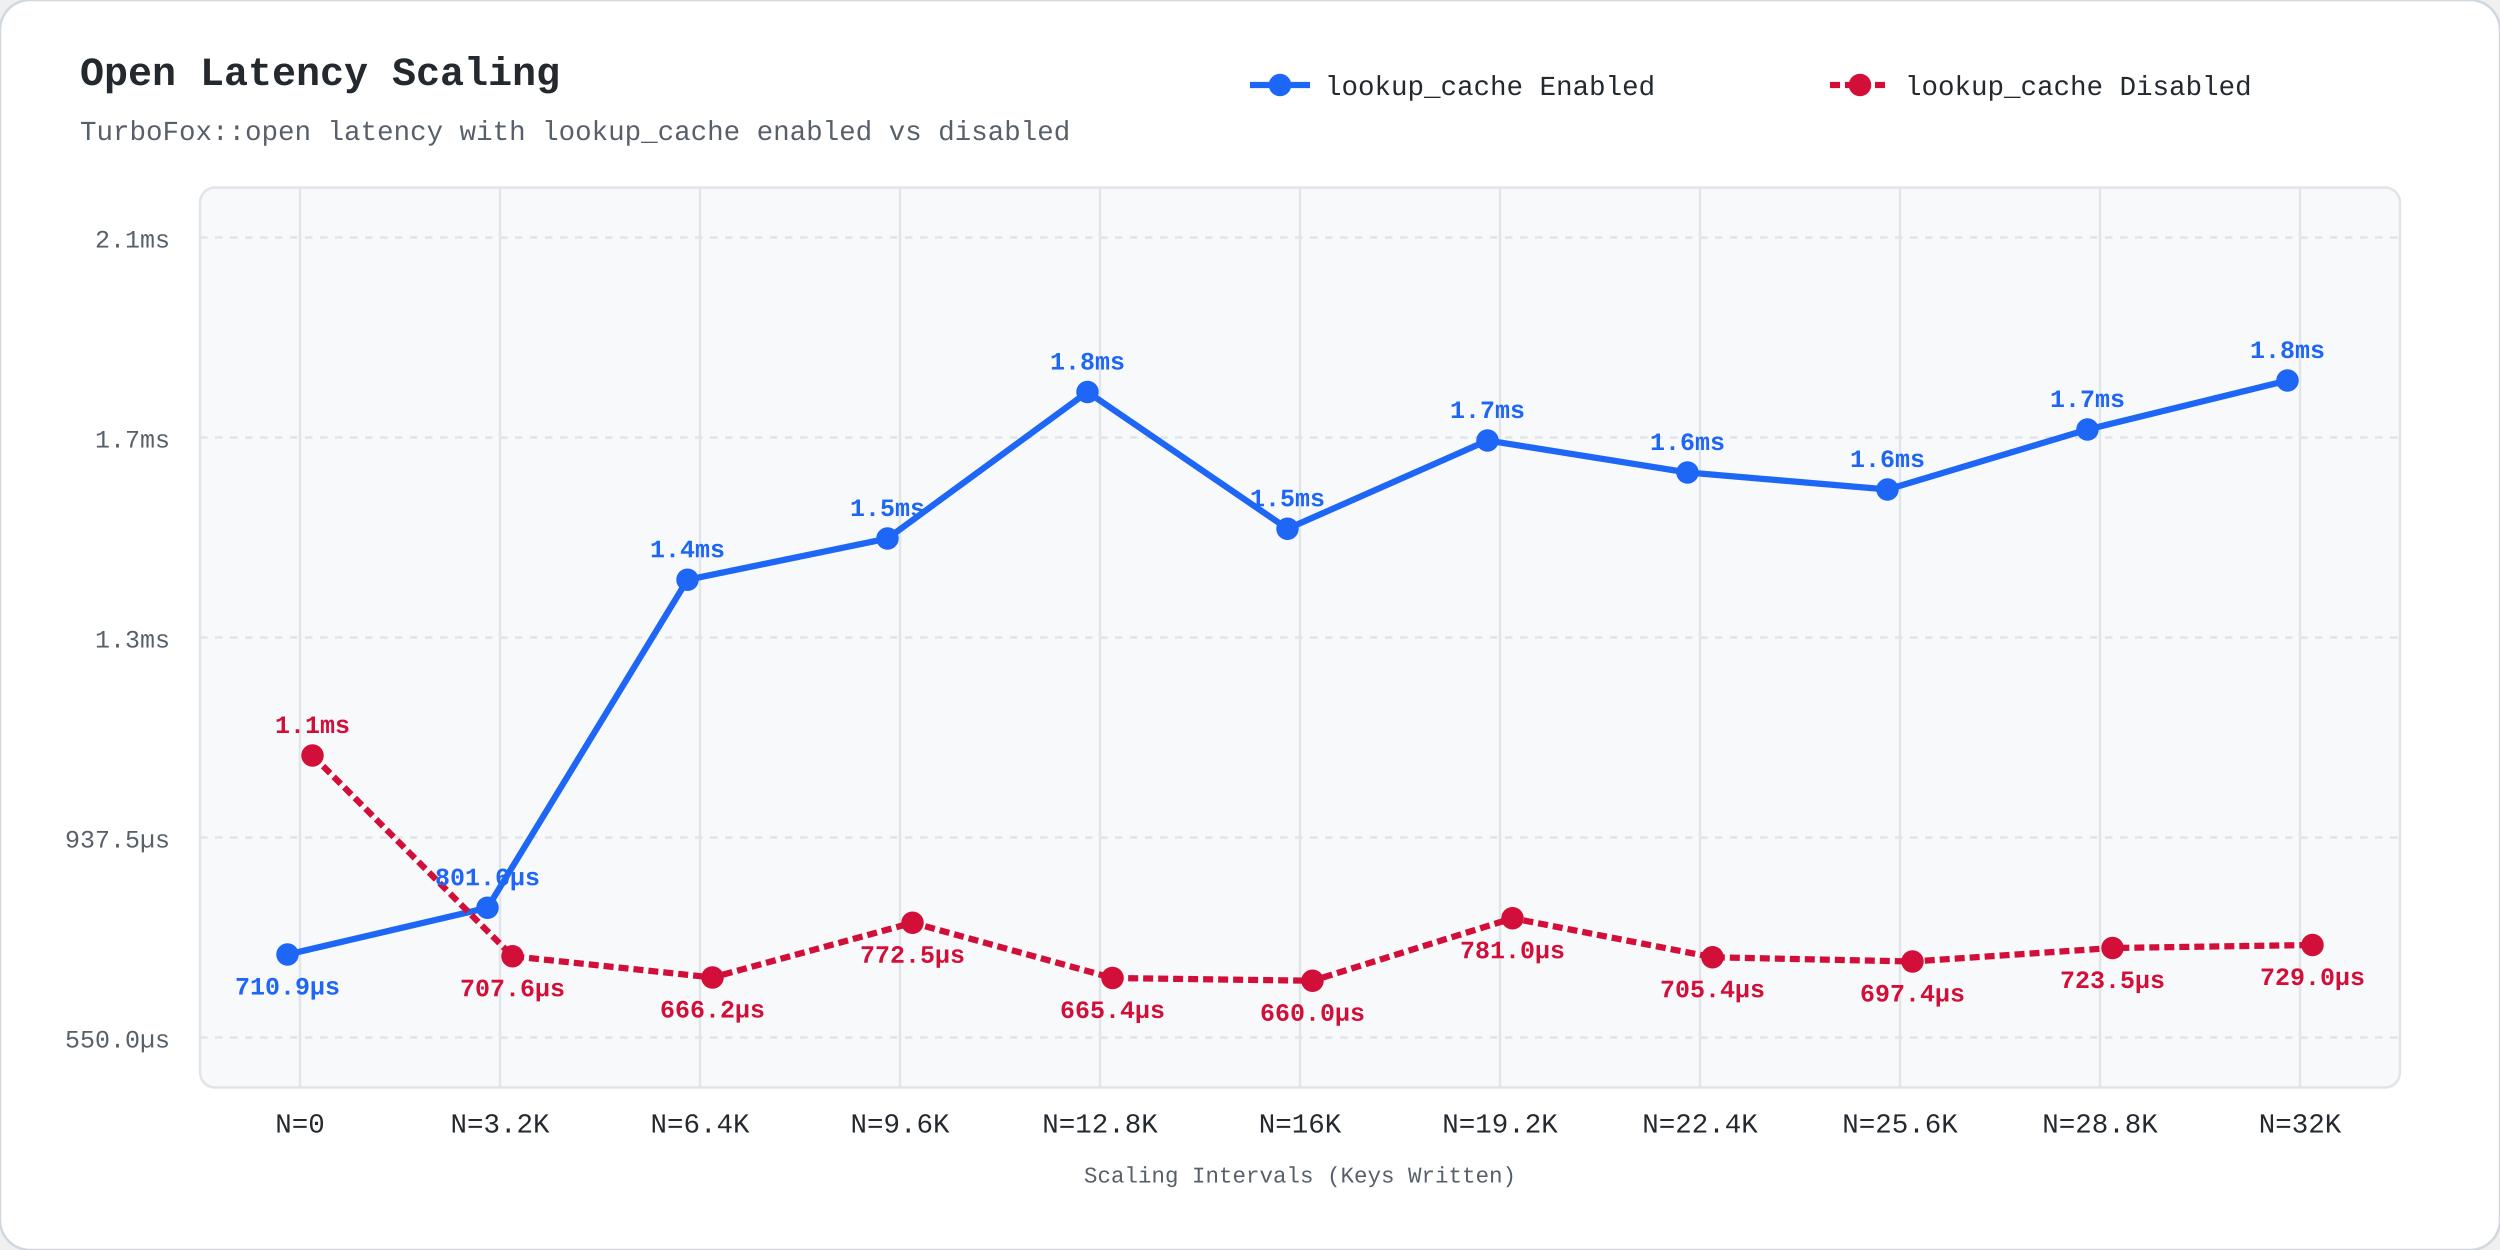
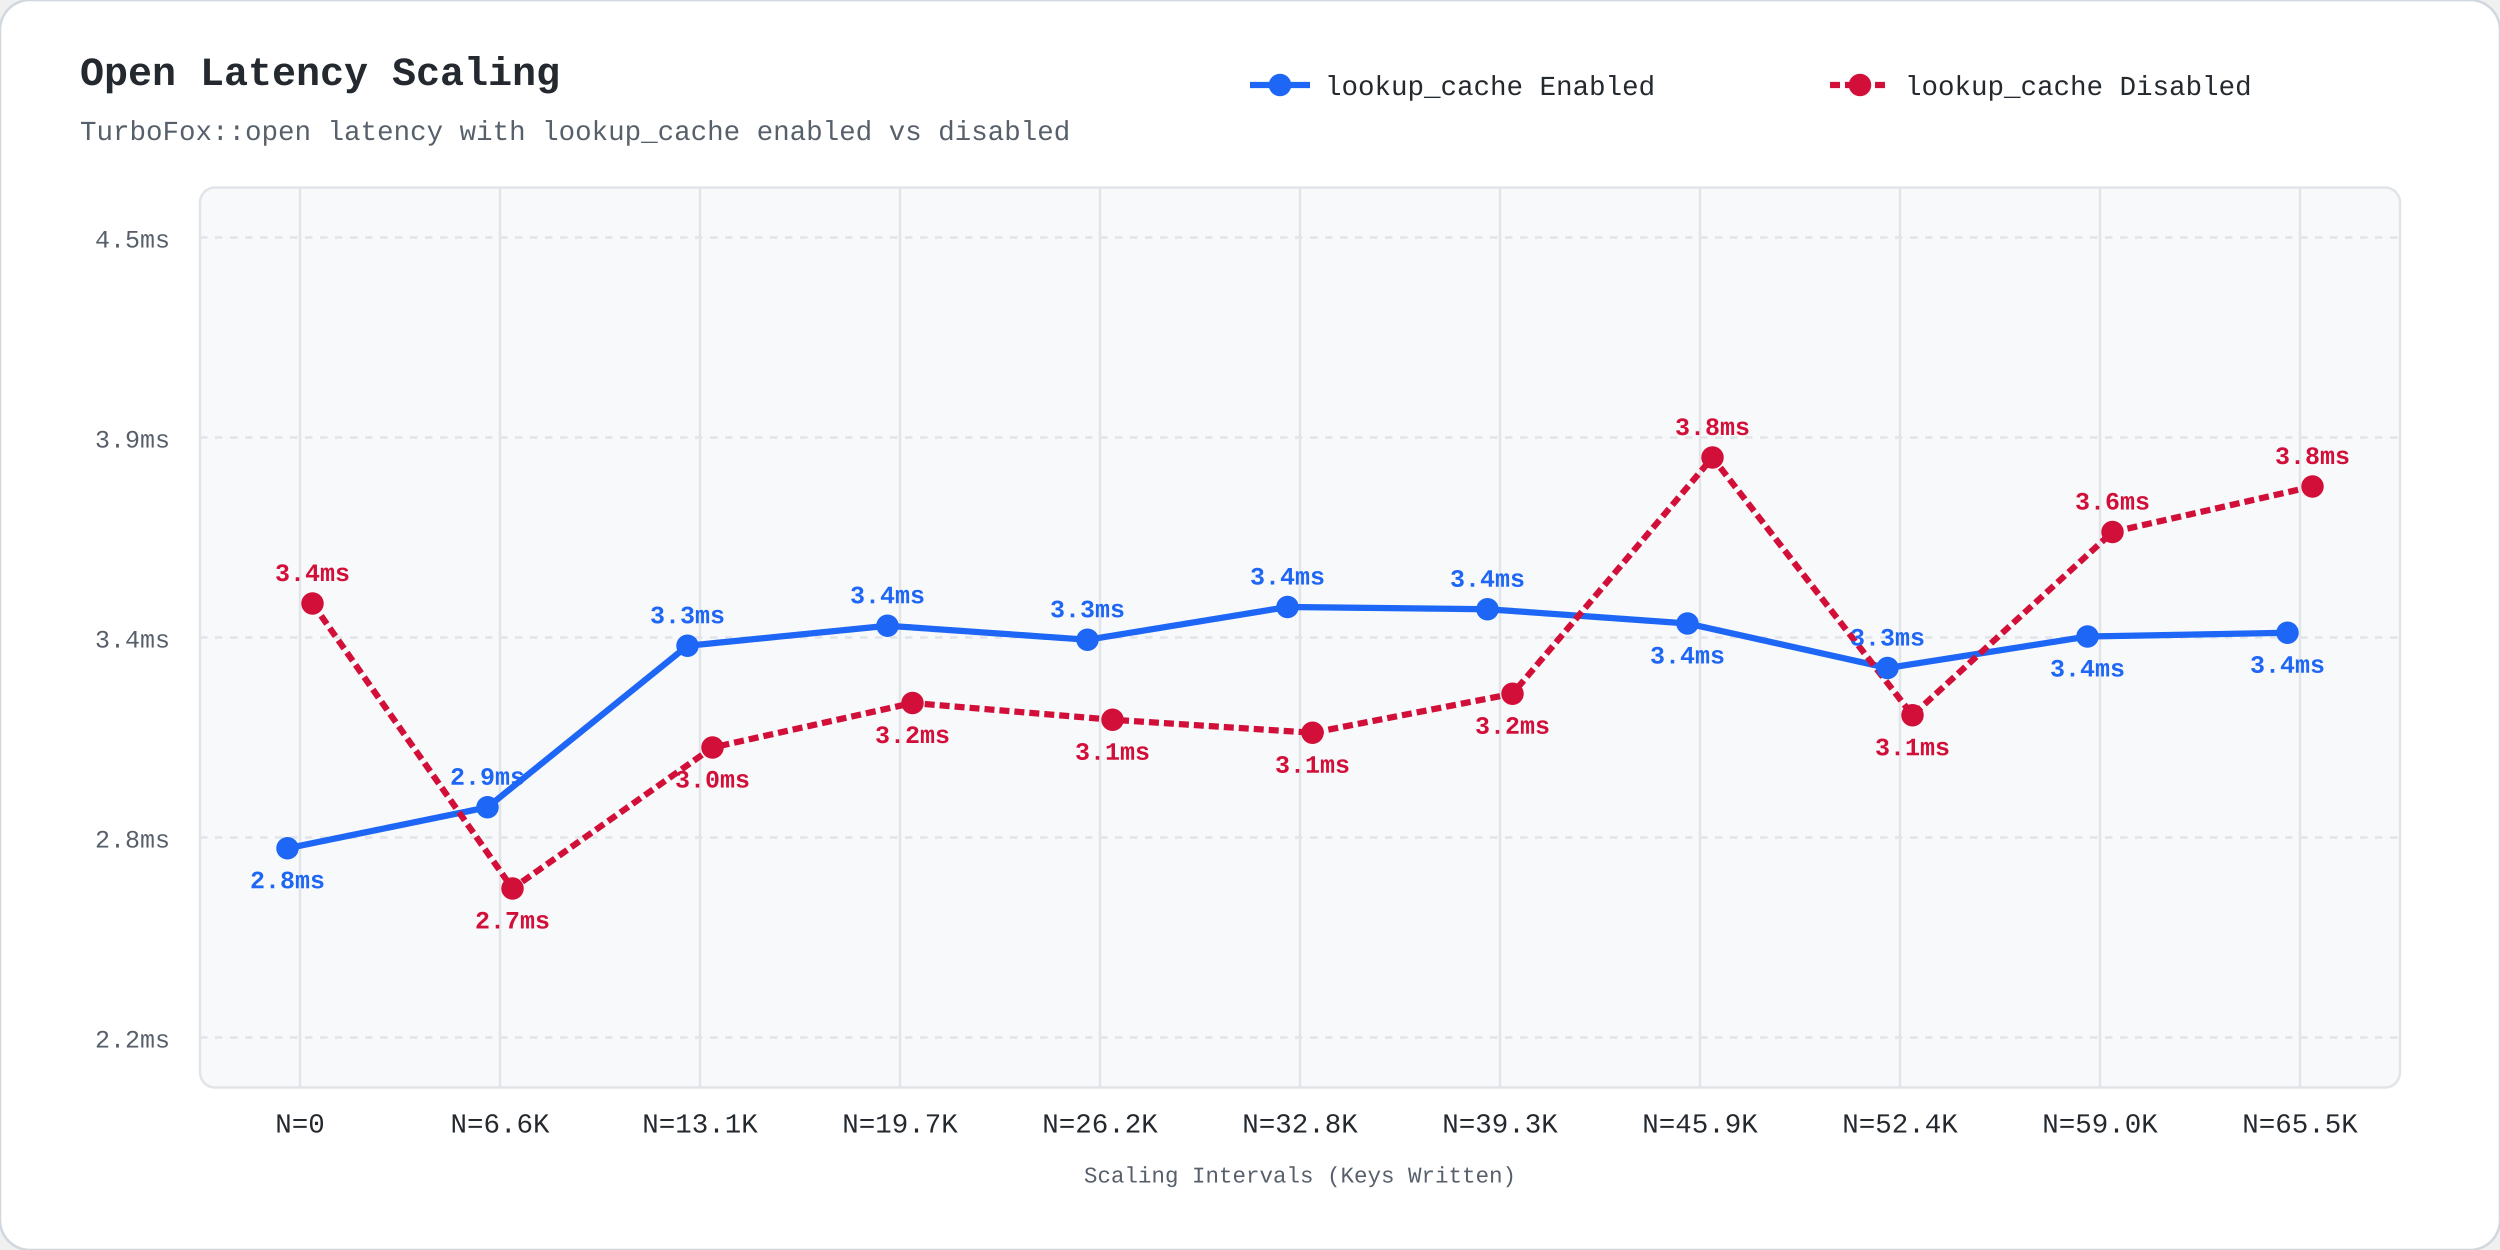
<svg xmlns="http://www.w3.org/2000/svg" viewBox="0 0 1000 500" width="1000" height="500" style="background:#fff; font-family:ui-monospace,'SF Mono',Menlo,Monaco,Consolas,'Liberation Mono',monospace;">
  <rect width="1000" height="500" rx="12" fill="#fff" stroke="#d0d7de" stroke-width="1" />
  <text x="32" y="34" fill="#24292f" font-size="16" font-weight="bold">Open Latency Scaling</text>
  <text x="32" y="56" fill="#57606a" font-size="11">TurboFox::open latency with lookup_cache enabled vs disabled</text>
  <line x1="500" y1="34" x2="524" y2="34" stroke="#1e66f5" stroke-width="2.5" />
  <circle cx="512" cy="34" r="4.5" fill="#1e66f5" />
  <text x="530" y="38" fill="#24292f" font-size="11">lookup_cache Enabled</text>
  <line x1="732" y1="34" x2="756" y2="34" stroke="#d20f39" stroke-width="2.5" stroke-dasharray="4,2" />
  <circle cx="744" cy="34" r="4.5" fill="#d20f39" />
  <text x="762" y="38" fill="#24292f" font-size="11">lookup_cache Disabled</text>
  <rect x="80" y="75" width="880" height="360" fill="#f8f9fa" rx="6" stroke="#e1e4e8" stroke-width="1" />
  <line x1="80" y1="415.0" x2="960" y2="415.0" stroke="#e1e4e8" stroke-dasharray="3,3" stroke-width="1" />
-   <text x="68" y="419.0" fill="#57606a" font-size="10" text-anchor="end">550.0µs</text>
+   <text x="68" y="419.0" fill="#57606a" font-size="10" text-anchor="end">2.2ms</text>
  <line x1="80" y1="335.0" x2="960" y2="335.0" stroke="#e1e4e8" stroke-dasharray="3,3" stroke-width="1" />
-   <text x="68" y="339.0" fill="#57606a" font-size="10" text-anchor="end">937.5µs</text>
+   <text x="68" y="339.0" fill="#57606a" font-size="10" text-anchor="end">2.8ms</text>
  <line x1="80" y1="255.0" x2="960" y2="255.0" stroke="#e1e4e8" stroke-dasharray="3,3" stroke-width="1" />
-   <text x="68" y="259.0" fill="#57606a" font-size="10" text-anchor="end">1.3ms</text>
+   <text x="68" y="259.0" fill="#57606a" font-size="10" text-anchor="end">3.4ms</text>
  <line x1="80" y1="175.0" x2="960" y2="175.0" stroke="#e1e4e8" stroke-dasharray="3,3" stroke-width="1" />
-   <text x="68" y="179.0" fill="#57606a" font-size="10" text-anchor="end">1.7ms</text>
+   <text x="68" y="179.0" fill="#57606a" font-size="10" text-anchor="end">3.9ms</text>
  <line x1="80" y1="95.0" x2="960" y2="95.0" stroke="#e1e4e8" stroke-dasharray="3,3" stroke-width="1" />
-   <text x="68" y="99.0" fill="#57606a" font-size="10" text-anchor="end">2.1ms</text>
+   <text x="68" y="99.0" fill="#57606a" font-size="10" text-anchor="end">4.5ms</text>
  <line x1="120.0" y1="75" x2="120.0" y2="435" stroke="#e1e4e8" stroke-width="1" />
  <text x="120.0" y="453" fill="#24292f" font-size="11" text-anchor="middle">N=0</text>
  <line x1="200.0" y1="75" x2="200.0" y2="435" stroke="#e1e4e8" stroke-width="1" />
-   <text x="200.0" y="453" fill="#24292f" font-size="11" text-anchor="middle">N=3.2K</text>
+   <text x="200.0" y="453" fill="#24292f" font-size="11" text-anchor="middle">N=6.6K</text>
  <line x1="280.0" y1="75" x2="280.0" y2="435" stroke="#e1e4e8" stroke-width="1" />
-   <text x="280.0" y="453" fill="#24292f" font-size="11" text-anchor="middle">N=6.4K</text>
+   <text x="280.0" y="453" fill="#24292f" font-size="11" text-anchor="middle">N=13.1K</text>
  <line x1="360.0" y1="75" x2="360.0" y2="435" stroke="#e1e4e8" stroke-width="1" />
-   <text x="360.0" y="453" fill="#24292f" font-size="11" text-anchor="middle">N=9.6K</text>
+   <text x="360.0" y="453" fill="#24292f" font-size="11" text-anchor="middle">N=19.7K</text>
  <line x1="440.0" y1="75" x2="440.0" y2="435" stroke="#e1e4e8" stroke-width="1" />
-   <text x="440.0" y="453" fill="#24292f" font-size="11" text-anchor="middle">N=12.8K</text>
+   <text x="440.0" y="453" fill="#24292f" font-size="11" text-anchor="middle">N=26.2K</text>
  <line x1="520.0" y1="75" x2="520.0" y2="435" stroke="#e1e4e8" stroke-width="1" />
-   <text x="520.0" y="453" fill="#24292f" font-size="11" text-anchor="middle">N=16K</text>
+   <text x="520.0" y="453" fill="#24292f" font-size="11" text-anchor="middle">N=32.8K</text>
  <line x1="600.0" y1="75" x2="600.0" y2="435" stroke="#e1e4e8" stroke-width="1" />
-   <text x="600.0" y="453" fill="#24292f" font-size="11" text-anchor="middle">N=19.2K</text>
+   <text x="600.0" y="453" fill="#24292f" font-size="11" text-anchor="middle">N=39.3K</text>
  <line x1="680.0" y1="75" x2="680.0" y2="435" stroke="#e1e4e8" stroke-width="1" />
-   <text x="680.0" y="453" fill="#24292f" font-size="11" text-anchor="middle">N=22.4K</text>
+   <text x="680.0" y="453" fill="#24292f" font-size="11" text-anchor="middle">N=45.9K</text>
  <line x1="760.0" y1="75" x2="760.0" y2="435" stroke="#e1e4e8" stroke-width="1" />
-   <text x="760.0" y="453" fill="#24292f" font-size="11" text-anchor="middle">N=25.6K</text>
+   <text x="760.0" y="453" fill="#24292f" font-size="11" text-anchor="middle">N=52.4K</text>
  <line x1="840.0" y1="75" x2="840.0" y2="435" stroke="#e1e4e8" stroke-width="1" />
-   <text x="840.0" y="453" fill="#24292f" font-size="11" text-anchor="middle">N=28.8K</text>
+   <text x="840.0" y="453" fill="#24292f" font-size="11" text-anchor="middle">N=59.0K</text>
  <line x1="920.0" y1="75" x2="920.0" y2="435" stroke="#e1e4e8" stroke-width="1" />
-   <text x="920.0" y="453" fill="#24292f" font-size="11" text-anchor="middle">N=32K</text>
+   <text x="920.0" y="453" fill="#24292f" font-size="11" text-anchor="middle">N=65.5K</text>
  <text x="520.0" y="473" fill="#57606a" font-size="9" text-anchor="middle">Scaling Intervals (Keys Written)</text>
-   <polyline points="115.0,381.8 195.0,363.1 275.0,231.9 355.0,215.4 435.0,156.8 515.0,211.5 595.0,176.2 675.0,189.0 755.0,195.8 835.0,171.8 915.0,152.2" fill="none" stroke="#1e66f5" stroke-width="2.5" />
-   <polyline points="125.0,302.2 205.0,382.5 285.0,391.0 365.0,369.1 445.0,391.2 525.0,392.3 605.0,367.3 685.0,382.9 765.0,384.6 845.0,379.2 925.0,378.0" fill="none" stroke="#d20f39" stroke-width="2.5" stroke-dasharray="4,2" />
-   <circle cx="115.0" cy="381.8" r="4.5" fill="#1e66f5" />
-   <circle cx="125.0" cy="302.2" r="4.5" fill="#d20f39" />
-   <text x="125.0" y="293.2" fill="#d20f39" font-size="10" font-weight="bold" text-anchor="middle">1.1ms</text>
-   <text x="115.0" y="397.8" fill="#1e66f5" font-size="10" font-weight="bold" text-anchor="middle">710.9µs</text>
-   <circle cx="195.0" cy="363.1" r="4.5" fill="#1e66f5" />
-   <circle cx="205.0" cy="382.5" r="4.5" fill="#d20f39" />
-   <text x="195.0" y="354.1" fill="#1e66f5" font-size="10" font-weight="bold" text-anchor="middle">801.6µs</text>
-   <text x="205.0" y="398.5" fill="#d20f39" font-size="10" font-weight="bold" text-anchor="middle">707.6µs</text>
-   <circle cx="275.0" cy="231.9" r="4.5" fill="#1e66f5" />
-   <circle cx="285.0" cy="391.0" r="4.5" fill="#d20f39" />
-   <text x="275.0" y="222.9" fill="#1e66f5" font-size="10" font-weight="bold" text-anchor="middle">1.4ms</text>
-   <text x="285.0" y="407.0" fill="#d20f39" font-size="10" font-weight="bold" text-anchor="middle">666.2µs</text>
-   <circle cx="355.0" cy="215.4" r="4.5" fill="#1e66f5" />
-   <circle cx="365.0" cy="369.1" r="4.5" fill="#d20f39" />
-   <text x="355.0" y="206.4" fill="#1e66f5" font-size="10" font-weight="bold" text-anchor="middle">1.5ms</text>
-   <text x="365.0" y="385.1" fill="#d20f39" font-size="10" font-weight="bold" text-anchor="middle">772.5µs</text>
-   <circle cx="435.0" cy="156.8" r="4.5" fill="#1e66f5" />
-   <circle cx="445.0" cy="391.2" r="4.5" fill="#d20f39" />
-   <text x="435.0" y="147.8" fill="#1e66f5" font-size="10" font-weight="bold" text-anchor="middle">1.8ms</text>
-   <text x="445.0" y="407.2" fill="#d20f39" font-size="10" font-weight="bold" text-anchor="middle">665.4µs</text>
-   <circle cx="515.0" cy="211.5" r="4.5" fill="#1e66f5" />
-   <circle cx="525.0" cy="392.3" r="4.5" fill="#d20f39" />
-   <text x="515.0" y="202.5" fill="#1e66f5" font-size="10" font-weight="bold" text-anchor="middle">1.5ms</text>
-   <text x="525.0" y="408.3" fill="#d20f39" font-size="10" font-weight="bold" text-anchor="middle">660.0µs</text>
-   <circle cx="595.0" cy="176.2" r="4.5" fill="#1e66f5" />
-   <circle cx="605.0" cy="367.3" r="4.5" fill="#d20f39" />
-   <text x="595.0" y="167.2" fill="#1e66f5" font-size="10" font-weight="bold" text-anchor="middle">1.7ms</text>
-   <text x="605.0" y="383.3" fill="#d20f39" font-size="10" font-weight="bold" text-anchor="middle">781.0µs</text>
-   <circle cx="675.0" cy="189.0" r="4.5" fill="#1e66f5" />
-   <circle cx="685.0" cy="382.9" r="4.5" fill="#d20f39" />
-   <text x="675.0" y="180.0" fill="#1e66f5" font-size="10" font-weight="bold" text-anchor="middle">1.6ms</text>
-   <text x="685.0" y="398.9" fill="#d20f39" font-size="10" font-weight="bold" text-anchor="middle">705.4µs</text>
-   <circle cx="755.0" cy="195.8" r="4.5" fill="#1e66f5" />
-   <circle cx="765.0" cy="384.6" r="4.5" fill="#d20f39" />
-   <text x="755.0" y="186.8" fill="#1e66f5" font-size="10" font-weight="bold" text-anchor="middle">1.6ms</text>
-   <text x="765.0" y="400.6" fill="#d20f39" font-size="10" font-weight="bold" text-anchor="middle">697.4µs</text>
-   <circle cx="835.0" cy="171.8" r="4.5" fill="#1e66f5" />
-   <circle cx="845.0" cy="379.2" r="4.5" fill="#d20f39" />
-   <text x="835.0" y="162.8" fill="#1e66f5" font-size="10" font-weight="bold" text-anchor="middle">1.7ms</text>
-   <text x="845.0" y="395.2" fill="#d20f39" font-size="10" font-weight="bold" text-anchor="middle">723.5µs</text>
-   <circle cx="915.0" cy="152.2" r="4.5" fill="#1e66f5" />
-   <circle cx="925.0" cy="378.0" r="4.5" fill="#d20f39" />
-   <text x="915.0" y="143.2" fill="#1e66f5" font-size="10" font-weight="bold" text-anchor="middle">1.8ms</text>
-   <text x="925.0" y="394.0" fill="#d20f39" font-size="10" font-weight="bold" text-anchor="middle">729.0µs</text>
+   <polyline points="115.0,339.3 195.0,322.9 275.0,258.3 355.0,250.3 435.0,255.9 515.0,242.8 595.0,243.7 675.0,249.4 755.0,267.2 835.0,254.6 915.0,253.1" fill="none" stroke="#1e66f5" stroke-width="2.5" />
+   <polyline points="125.0,241.4 205.0,355.4 285.0,299.0 365.0,281.2 445.0,287.9 525.0,293.1 605.0,277.5 685.0,183.0 765.0,286.1 845.0,212.8 925.0,194.6" fill="none" stroke="#d20f39" stroke-width="2.5" stroke-dasharray="4,2" />
+   <circle cx="115.0" cy="339.3" r="4.5" fill="#1e66f5" />
+   <circle cx="125.0" cy="241.4" r="4.5" fill="#d20f39" />
+   <text x="125.0" y="232.4" fill="#d20f39" font-size="10" font-weight="bold" text-anchor="middle">3.4ms</text>
+   <text x="115.0" y="355.3" fill="#1e66f5" font-size="10" font-weight="bold" text-anchor="middle">2.8ms</text>
+   <circle cx="195.0" cy="322.9" r="4.5" fill="#1e66f5" />
+   <circle cx="205.0" cy="355.4" r="4.5" fill="#d20f39" />
+   <text x="195.0" y="313.9" fill="#1e66f5" font-size="10" font-weight="bold" text-anchor="middle">2.9ms</text>
+   <text x="205.0" y="371.4" fill="#d20f39" font-size="10" font-weight="bold" text-anchor="middle">2.7ms</text>
+   <circle cx="275.0" cy="258.3" r="4.5" fill="#1e66f5" />
+   <circle cx="285.0" cy="299.0" r="4.5" fill="#d20f39" />
+   <text x="275.0" y="249.3" fill="#1e66f5" font-size="10" font-weight="bold" text-anchor="middle">3.3ms</text>
+   <text x="285.0" y="315.0" fill="#d20f39" font-size="10" font-weight="bold" text-anchor="middle">3.0ms</text>
+   <circle cx="355.0" cy="250.3" r="4.5" fill="#1e66f5" />
+   <circle cx="365.0" cy="281.2" r="4.5" fill="#d20f39" />
+   <text x="355.0" y="241.3" fill="#1e66f5" font-size="10" font-weight="bold" text-anchor="middle">3.4ms</text>
+   <text x="365.0" y="297.2" fill="#d20f39" font-size="10" font-weight="bold" text-anchor="middle">3.2ms</text>
+   <circle cx="435.0" cy="255.9" r="4.5" fill="#1e66f5" />
+   <circle cx="445.0" cy="287.9" r="4.5" fill="#d20f39" />
+   <text x="435.0" y="246.9" fill="#1e66f5" font-size="10" font-weight="bold" text-anchor="middle">3.3ms</text>
+   <text x="445.0" y="303.9" fill="#d20f39" font-size="10" font-weight="bold" text-anchor="middle">3.1ms</text>
+   <circle cx="515.0" cy="242.8" r="4.5" fill="#1e66f5" />
+   <circle cx="525.0" cy="293.1" r="4.5" fill="#d20f39" />
+   <text x="515.0" y="233.8" fill="#1e66f5" font-size="10" font-weight="bold" text-anchor="middle">3.4ms</text>
+   <text x="525.0" y="309.1" fill="#d20f39" font-size="10" font-weight="bold" text-anchor="middle">3.1ms</text>
+   <circle cx="595.0" cy="243.7" r="4.5" fill="#1e66f5" />
+   <circle cx="605.0" cy="277.5" r="4.5" fill="#d20f39" />
+   <text x="595.0" y="234.7" fill="#1e66f5" font-size="10" font-weight="bold" text-anchor="middle">3.4ms</text>
+   <text x="605.0" y="293.5" fill="#d20f39" font-size="10" font-weight="bold" text-anchor="middle">3.2ms</text>
+   <circle cx="675.0" cy="249.4" r="4.5" fill="#1e66f5" />
+   <circle cx="685.0" cy="183.0" r="4.5" fill="#d20f39" />
+   <text x="685.0" y="174.0" fill="#d20f39" font-size="10" font-weight="bold" text-anchor="middle">3.8ms</text>
+   <text x="675.0" y="265.4" fill="#1e66f5" font-size="10" font-weight="bold" text-anchor="middle">3.4ms</text>
+   <circle cx="755.0" cy="267.2" r="4.5" fill="#1e66f5" />
+   <circle cx="765.0" cy="286.1" r="4.5" fill="#d20f39" />
+   <text x="755.0" y="258.2" fill="#1e66f5" font-size="10" font-weight="bold" text-anchor="middle">3.3ms</text>
+   <text x="765.0" y="302.1" fill="#d20f39" font-size="10" font-weight="bold" text-anchor="middle">3.1ms</text>
+   <circle cx="835.0" cy="254.6" r="4.5" fill="#1e66f5" />
+   <circle cx="845.0" cy="212.8" r="4.5" fill="#d20f39" />
+   <text x="845.0" y="203.8" fill="#d20f39" font-size="10" font-weight="bold" text-anchor="middle">3.6ms</text>
+   <text x="835.0" y="270.6" fill="#1e66f5" font-size="10" font-weight="bold" text-anchor="middle">3.4ms</text>
+   <circle cx="915.0" cy="253.1" r="4.5" fill="#1e66f5" />
+   <circle cx="925.0" cy="194.6" r="4.5" fill="#d20f39" />
+   <text x="925.0" y="185.6" fill="#d20f39" font-size="10" font-weight="bold" text-anchor="middle">3.8ms</text>
+   <text x="915.0" y="269.1" fill="#1e66f5" font-size="10" font-weight="bold" text-anchor="middle">3.4ms</text>
</svg>
